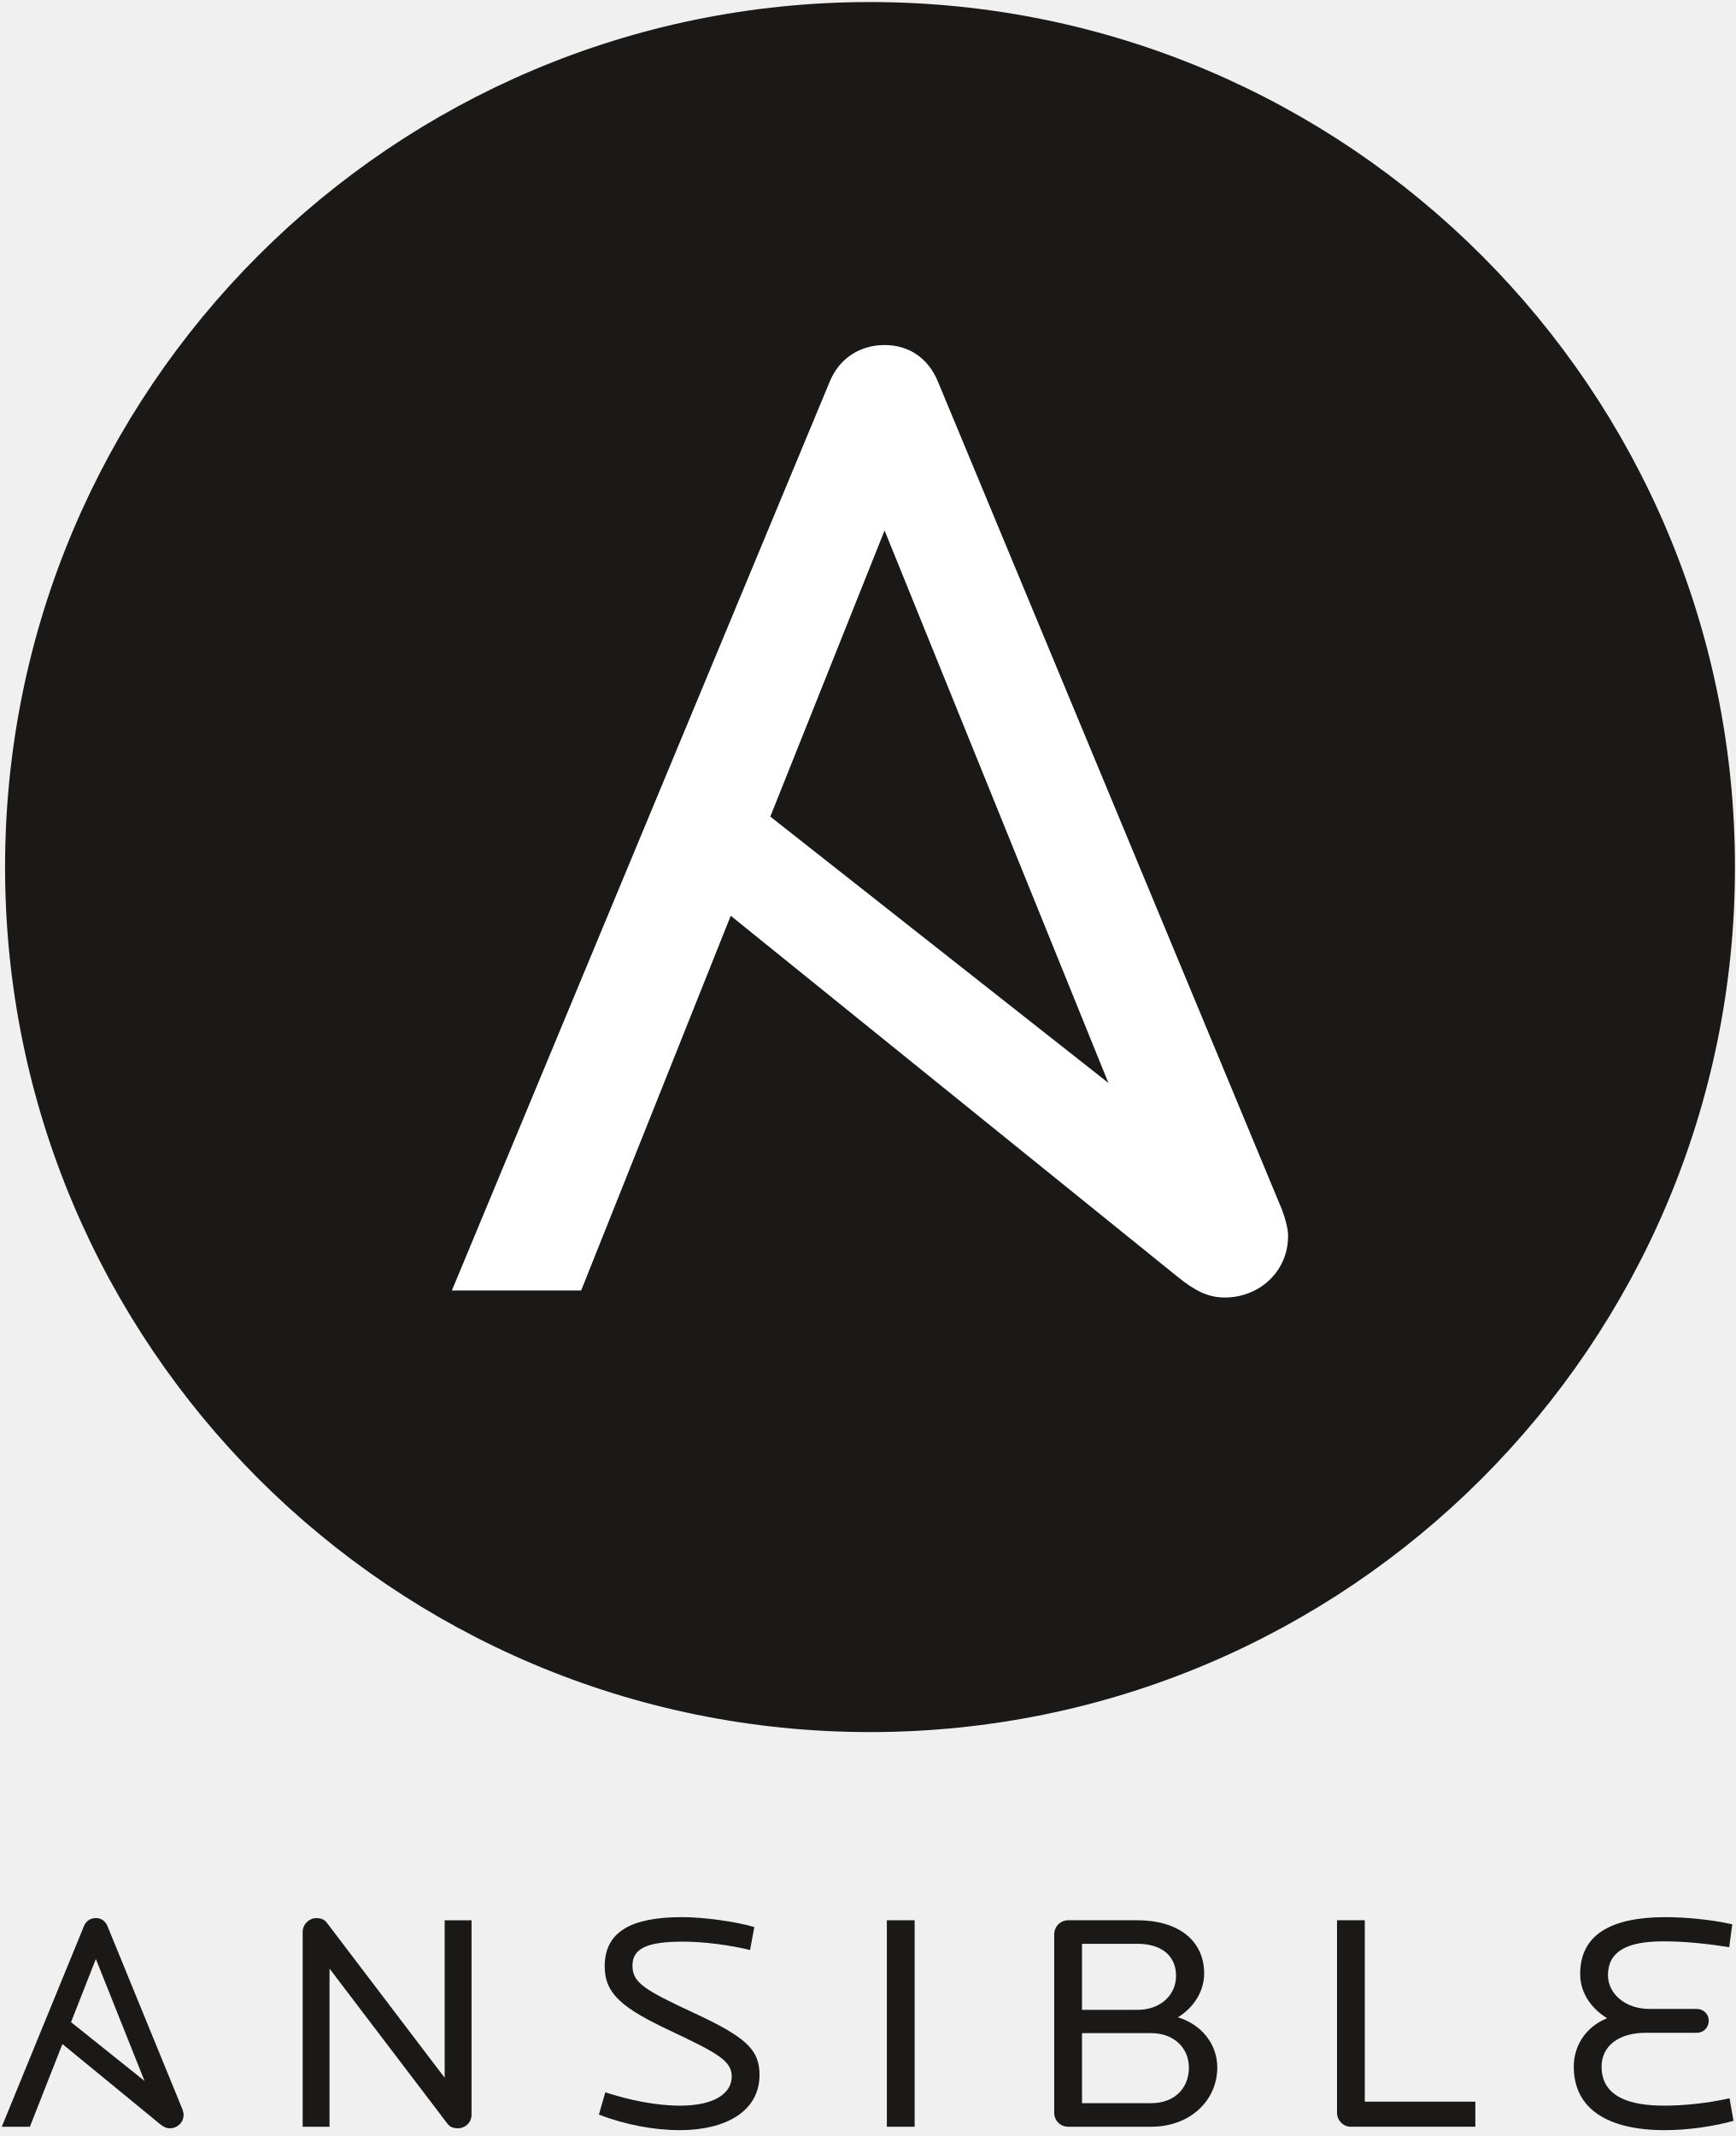
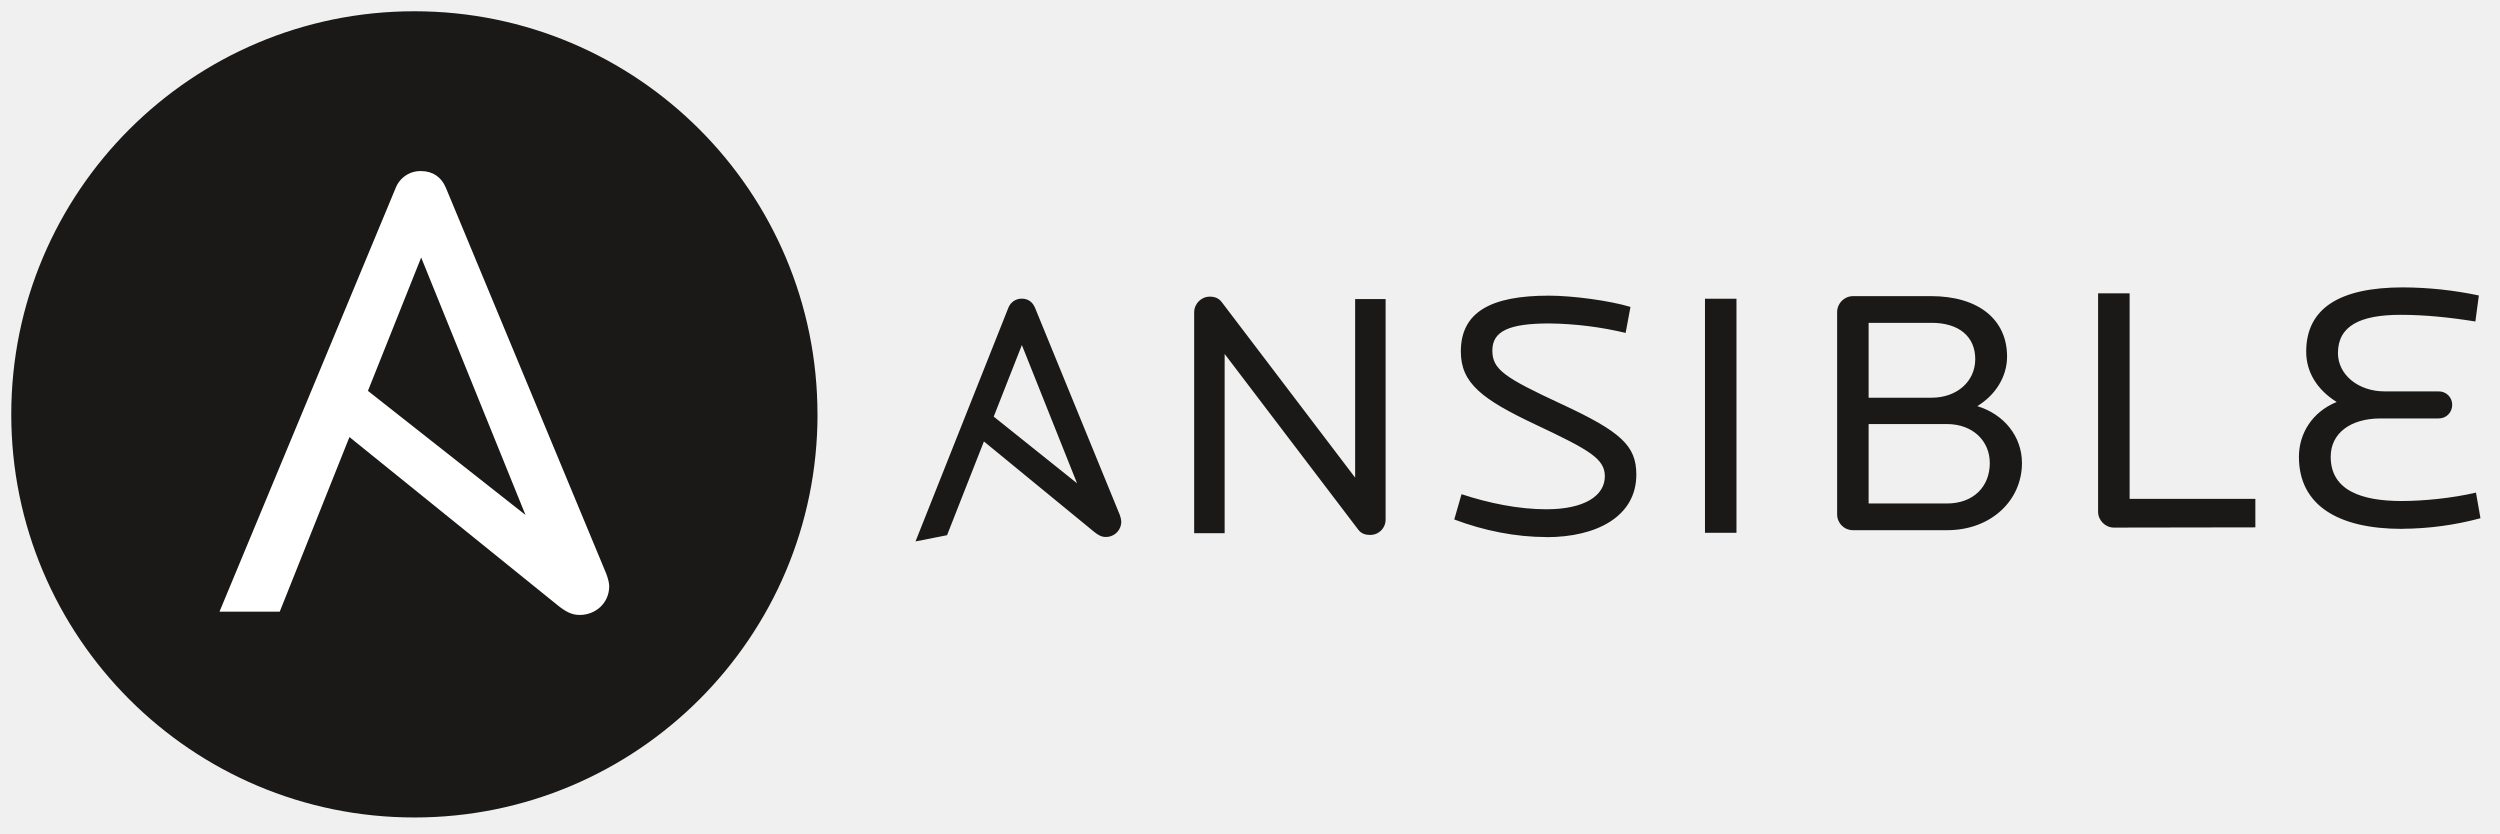
- <svg xmlns="http://www.w3.org/2000/svg" height="315" preserveAspectRatio="xMidYMid" viewBox="0 0 256 315" width="256">
-   <g fill="#1a1918" transform="translate(0 281.86)">
-     <path d="m67.517 32.004c-.542 0-1.126-.137-1.532-.686l-17.384-22.861v23.319h-3.964v-28.714c0-1.143.946-2.057 2.028-2.057.63 0 1.171.183 1.575.732l17.34 22.816v-23.228h3.964v28.668c0 1.189-.946 2.012-2.026 2.012" />
-     <path d="m100.306 32.278c-3.963 0-8.107-.823-11.98-2.286l.946-3.293c3.558 1.143 7.431 1.966 11.034 1.966 5 0 7.612-1.783 7.612-4.298 0-2.287-2.027-3.43-9.008-6.722-6.981-3.292-9.727-5.395-9.727-9.511 0-5.166 3.963-7.27 11.438-7.27 3.108 0 7.882.641 10.63 1.464l-.631 3.383c-3.018-.731-6.801-1.234-9.909-1.234-5.268 0-7.431 1.005-7.431 3.521 0 2.468 1.576 3.52 8.962 6.95 7.792 3.612 9.773 5.441 9.773 9.19 0 5.442-5.135 8.139-11.71 8.139" />
-     <path d="m130.798 1.324h4.098v30.451h-4.098z" />
-     <path d="m169.758 17.967h-10.18v10.334h10.18c3.467 0 5.584-2.195 5.584-5.259 0-2.881-2.207-5.075-5.584-5.075m-1.983-13.168h-8.197v9.739h8.197c3.288 0 5.675-2.104 5.675-5.03 0-2.881-2.072-4.71-5.675-4.71m2.027 26.977h-12.25c-1.172 0-2.072-.915-2.072-2.058v-26.336c0-1.098.901-2.058 2.072-2.058h10.133c6.215 0 9.908 3.063 9.908 7.864 0 2.606-1.531 5.029-3.874 6.447 3.469 1.052 5.81 3.932 5.81 7.407 0 4.847-4.007 8.733-9.727 8.733" />
-     <path d="m199.212 31.775c-1.124 0-2.025-.96-2.025-2.058v-28.394h4.098v26.748h16.304v3.703h-18.376z" />
-     <path d="m245.526 32.278c-8.377 0-13.421-3.109-13.421-9.373 0-2.972 1.667-5.807 4.91-7.133-2.612-1.646-3.963-3.978-3.963-6.538 0-5.669 4.37-8.368 12.566-8.368 2.748 0 6.62.321 9.864 1.053l-.451 3.383c-3.422-.549-6.621-.868-9.728-.868-5.315 0-8.152 1.462-8.152 4.983 0 2.789 2.613 4.984 6.081 4.984h7.025c.991 0 1.756.777 1.756 1.737 0 1.006-.765 1.783-1.756 1.783h-7.565c-3.965 0-6.485 1.966-6.485 4.984 0 4.435 4.098 5.761 9.232 5.761 2.793 0 6.574-.365 9.637-1.097l.587 3.337c-2.928.823-6.757 1.372-10.135 1.372" />
-     <path d="m14.138 7.035 7.178 17.984-10.841-8.669 3.663-9.315zm12.751 22.128-11.04-26.975c-.315-.777-.946-1.189-1.712-1.189s-1.441.412-1.756 1.189l-12.118 29.587h4.145l4.798-12.198 14.314 11.741c.576.472.991.686 1.532.686 1.08 0 2.026-.823 2.026-2.011 0-.193-.068-.5-.189-.83z" />
-   </g>
-   <path d="m255.879 127.868c0 70.455-57.11 127.565-127.566 127.565-70.45 0-127.566-57.11-127.566-127.565 0-70.45 57.116-127.566 127.566-127.566 70.456 0 127.566 57.116 127.566 127.566" fill="#1a1918" />
-   <path d="m130.46 78.229 33.012 81.476-49.864-39.278 16.852-42.198zm58.645 100.245-50.779-122.202c-1.45-3.524-4.348-5.389-7.866-5.389-3.524 0-6.634 1.865-8.083 5.389l-55.733 134.04h19.065l22.062-55.265 65.839 53.19c2.648 2.141 4.559 3.11 7.042 3.11 4.974 0 9.321-3.729 9.321-9.111 0-.876-.309-2.266-.869-3.761z" fill="#fff" />
+ <svg xmlns="http://www.w3.org/2000/svg" xmlns:xlink="http://www.w3.org/1999/xlink" viewBox="0 0 111 37" fill="#fff" fill-rule="evenodd" stroke="#000" stroke-linecap="round" stroke-linejoin="round">
+   <use xlink:href="#A" x=".5" y=".5" />
+   <symbol id="A" overflow="visible">
+     <g stroke="none" fill-rule="nonzero">
+       <path d="M35.798 17.897c-.001 9.886-8.015 17.899-17.9 17.899A17.9 17.9 0 0 1 0 17.898C0 8.013 8.014 0 17.898 0s17.898 8.014 17.898 17.9" fill="#1a1918" />
+       <path d="M18.2 10.933l4.632 11.432-6.996-5.51zm8.228 14.065L19.303 7.852c-.203-.494-.6-.756-1.104-.756a1.18 1.18 0 0 0-1.134.756l-7.82 18.807h2.675l3.095-7.754 9.238 7.463c.372.3.64.436.988.436.698 0 1.308-.523 1.308-1.278 0-.123-.044-.318-.122-.528z" />
+       <path d="M60.33 23.251c-.185 0-.384-.047-.523-.234l-5.933-7.802v7.958h-1.353v-9.8c0-.4.323-.702.692-.702.215 0 .4.063.538.25l5.917 7.786V12.78h1.353v9.784a.68.68 0 0 1-.692.687m7.828.094c-1.352 0-2.767-.28-4.088-.78l.323-1.123c1.214.4 2.536.67 3.765.67 1.706 0 2.598-.608 2.598-1.466 0-.78-.692-1.17-3.074-2.294s-3.32-1.84-3.32-3.245c0-1.763 1.352-2.48 3.904-2.48 1.06 0 2.7.22 3.628.5l-.215 1.154a15.41 15.41 0 0 0-3.382-.42c-1.798 0-2.536.343-2.536 1.202 0 .842.538 1.2 3.058 2.372 2.66 1.233 3.335 1.857 3.335 3.137 0 1.857-1.753 2.778-3.996 2.778m7.044-10.587h1.398v10.392h-1.398zm10.74 5.565h-3.474v3.527h3.474c1.183 0 1.906-.75 1.906-1.795 0-.983-.753-1.732-1.906-1.732m-.677-4.494h-2.797v3.324h2.797c1.122 0 1.937-.718 1.937-1.717 0-.983-.707-1.607-1.937-1.607m.692 9.206h-4.18c-.4 0-.707-.312-.707-.702V13.35a.71.71 0 0 1 .707-.702h3.458c2.12 0 3.38 1.045 3.38 2.684 0 .9-.523 1.716-1.322 2.2 1.184.36 1.983 1.342 1.983 2.528 0 1.654-1.367 2.98-3.32 2.98m7.4-.115c-.384 0-.7-.328-.7-.702v-9.7h1.4v9.128h5.583v1.264zm12.797.057c-2.86 0-4.58-1.06-4.58-3.2 0-1.014.57-1.982 1.676-2.434-.9-.562-1.353-1.358-1.353-2.232 0-1.935 1.492-2.856 4.3-2.856 1.131.005 2.259.125 3.366.359l-.154 1.155c-1.168-.187-2.26-.296-3.32-.296-1.814 0-2.782.5-2.782 1.7 0 .952.892 1.7 2.076 1.7h2.398a.59.59 0 0 1 .599.593c0 .343-.26.608-.6.608h-2.582c-1.353 0-2.213.67-2.213 1.7 0 1.513 1.398 1.966 3.15 1.966.953 0 2.244-.124 3.3-.374l.2 1.138a13.61 13.61 0 0 1-3.459.469M44.871 14.82l2.45 6.138-3.7-2.96zm4.352 7.552l-3.768-9.206c-.108-.265-.323-.406-.584-.406a.63.63 0 0 0-.6.406l-4.122 10.373 1.4-.276 1.637-4.163 4.885 4.007c.197.16.338.234.523.234a.68.68 0 0 0 .691-.687.93.93 0 0 0-.064-.283z" fill="#1a1918" />
+     </g>
+   </symbol>
</svg>
